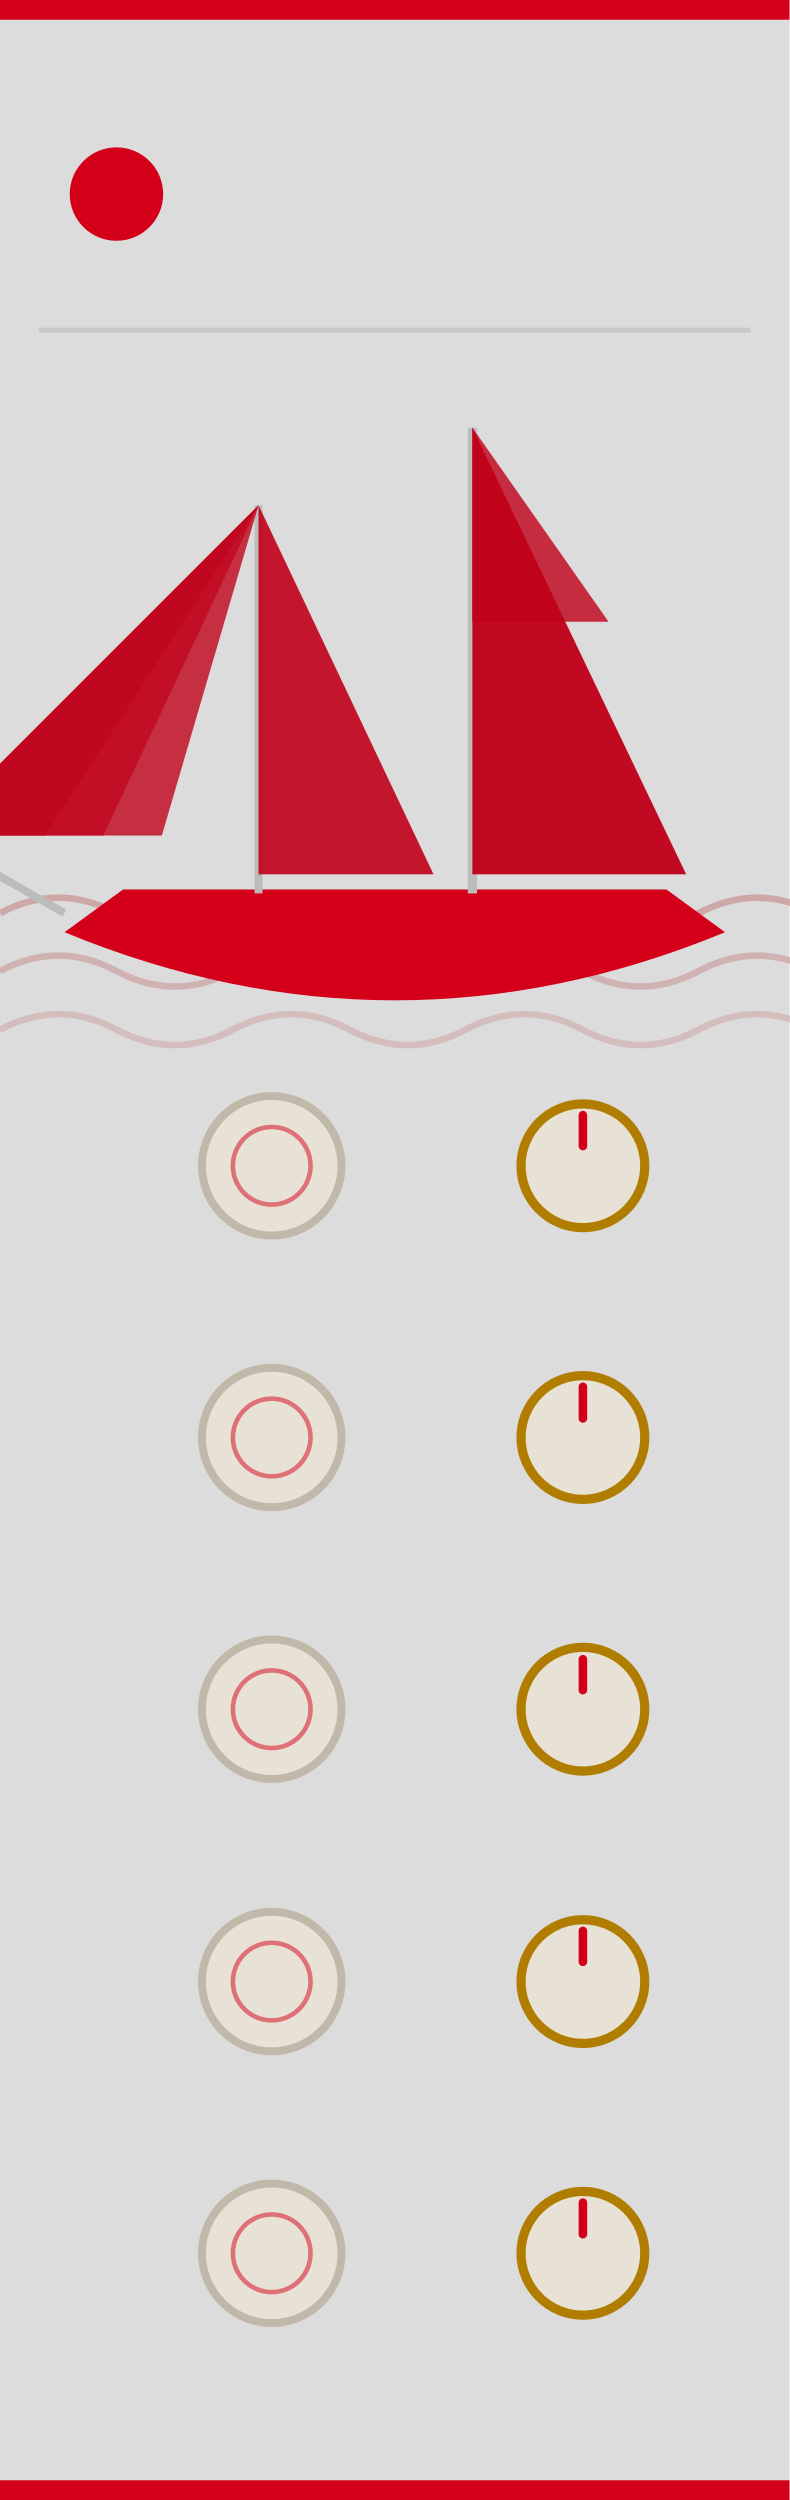
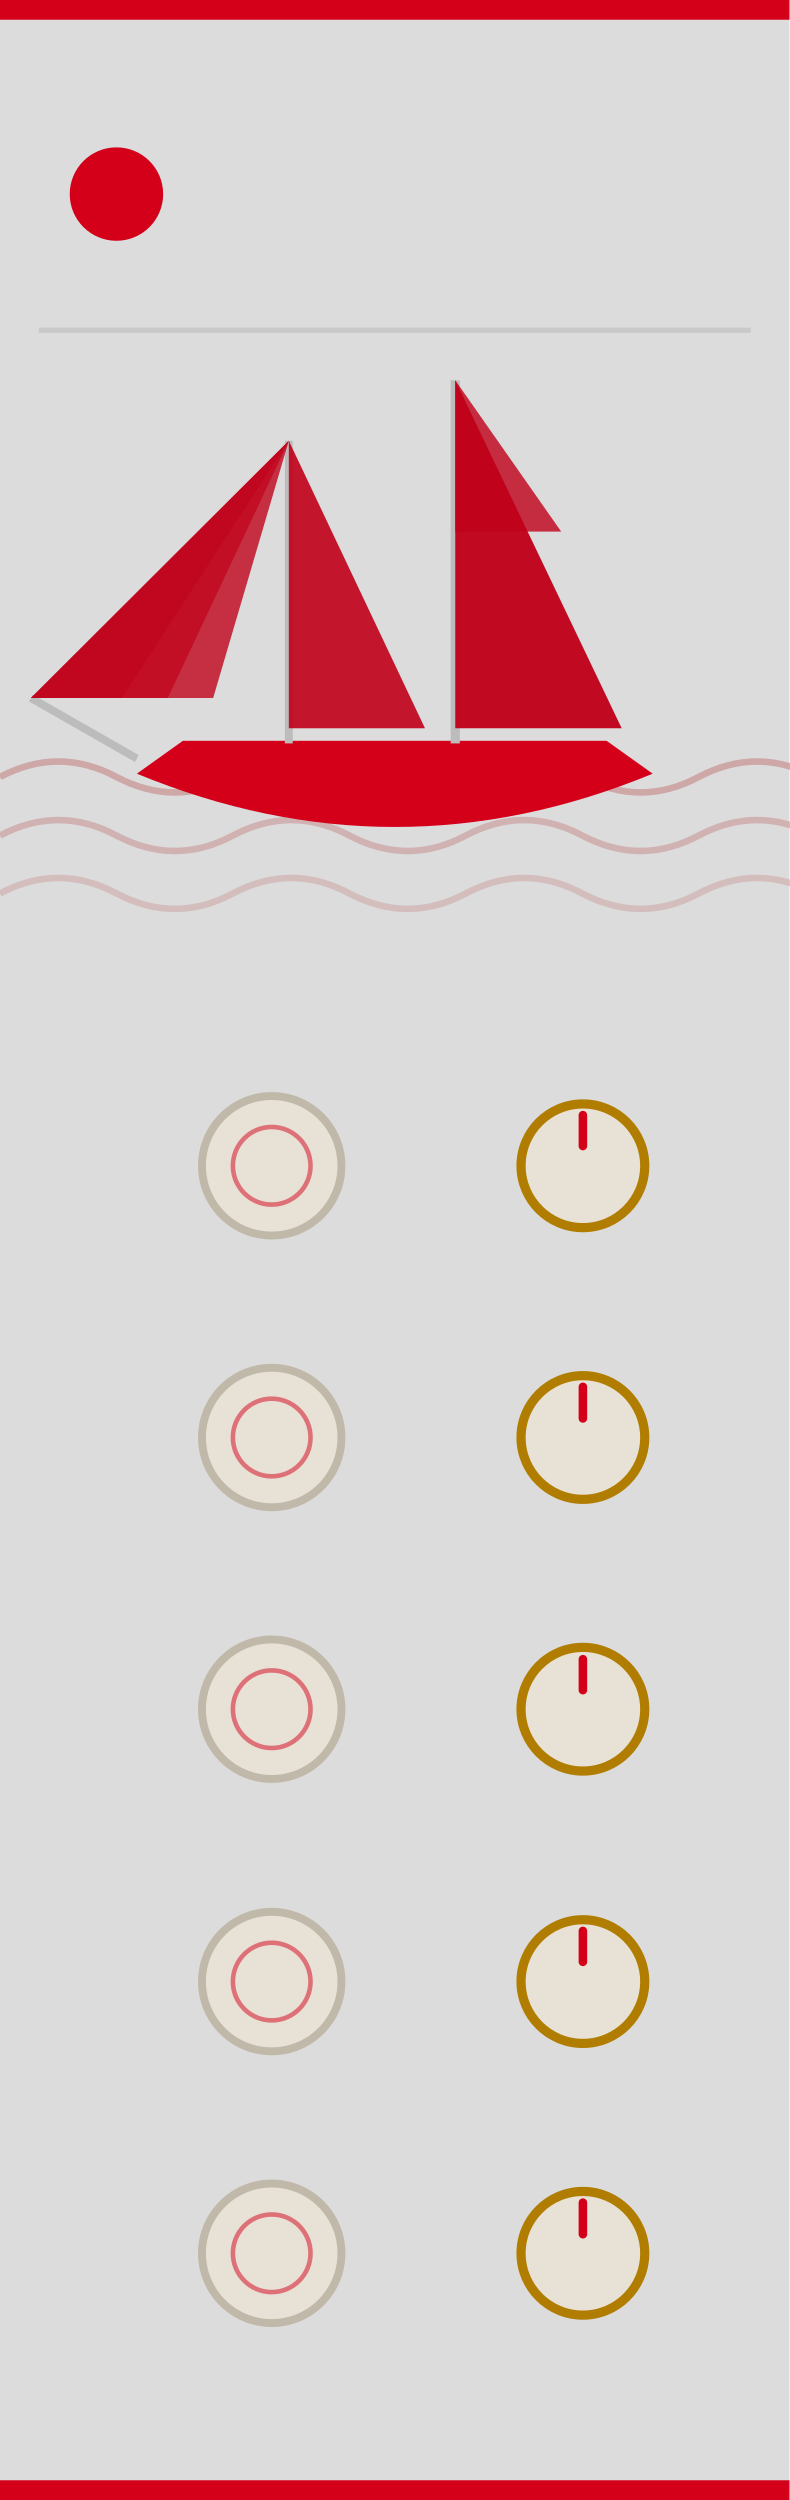
<svg xmlns="http://www.w3.org/2000/svg" width="120" height="380" viewBox="0 0 120 380">
  <rect width="120" height="380" fill="#dcdcdc" />
  <rect x="0" y="0" width="120" height="3" fill="#d4001a" />
  <rect x="0" y="377" width="120" height="3" fill="#d4001a" />
  <circle cx="17.7" cy="29.5" r="7.1" fill="#d4001a" />
  <line x1="5.9" y1="50.2" x2="114.1" y2="50.2" stroke="#bcbcbc" stroke-width="0.8" stroke-opacity="0.6" />
  <g>
-     <path d="M 0 138.8 q 8.9 -4.7 17.7 0 q 8.9 4.7 17.7 0 q 8.9 -4.7 17.7 0 q 8.9 4.7 17.7 0 q 8.9 -4.7 17.7 0 q 8.9 4.7 17.7 0 q 8.9 -4.7 17.7 0 q 8.9 4.7 17.7 0" fill="none" stroke="#c89090" stroke-width="1.0" stroke-opacity="0.7" />
-     <path d="M 0 147.6 q 8.9 -4.7 17.7 0 q 8.9 4.7 17.7 0 q 8.9 -4.7 17.7 0 q 8.9 4.7 17.7 0 q 8.9 -4.7 17.7 0 q 8.9 4.7 17.7 0 q 8.9 -4.7 17.7 0 q 8.9 4.7 17.7 0" fill="none" stroke="#c89090" stroke-width="1.0" stroke-opacity="0.55" />
-     <path d="M 0 156.5 q 8.9 -4.7 17.7 0 q 8.9 4.7 17.7 0 q 8.9 -4.7 17.7 0 q 8.9 4.7 17.7 0 q 8.9 -4.7 17.7 0 q 8.9 4.7 17.7 0 q 8.9 -4.7 17.7 0 q 8.9 4.7 17.7 0" fill="none" stroke="#c89090" stroke-width="1.0" stroke-opacity="0.4" />
+     <path d="M 0 118.1 q 8.9 -4.7 17.7 0 q 8.9 4.7 17.7 0 q 8.9 -4.7 17.7 0 q 8.9 4.7 17.7 0 q 8.9 -4.7 17.7 0 q 8.9 4.7 17.7 0 q 8.9 -4.7 17.7 0 q 8.9 4.7 17.7 0" fill="none" stroke="#c89090" stroke-width="1.0" stroke-opacity="0.7" />
+     <path d="M 0 127.0 q 8.9 -4.7 17.7 0 q 8.9 4.7 17.7 0 q 8.9 -4.7 17.7 0 q 8.9 4.7 17.7 0 q 8.9 -4.7 17.7 0 q 8.9 4.7 17.7 0 q 8.9 -4.7 17.7 0 q 8.9 4.7 17.7 0" fill="none" stroke="#c89090" stroke-width="1.0" stroke-opacity="0.55" />
+     <path d="M 0 135.8 q 8.9 -4.7 17.7 0 q 8.9 4.7 17.7 0 q 8.9 -4.7 17.7 0 q 8.9 4.7 17.7 0 q 8.9 -4.7 17.7 0 q 8.9 4.7 17.7 0 q 8.9 -4.7 17.7 0 q 8.9 4.7 17.7 0" fill="none" stroke="#c89090" stroke-width="1.0" stroke-opacity="0.4" />
  </g>
  <g>
-     <path d="M 9.8 141.7 Q 60.0 162.4 110.2 141.7 L 101.3 135.2 L 18.7 135.2 Z" fill="#d4001a" />
-     <line x1="71.8" y1="135.8" x2="71.8" y2="65.0" stroke="#bcbcbc" stroke-width="1.4" />
-     <line x1="39.3" y1="135.8" x2="39.3" y2="76.8" stroke="#bcbcbc" stroke-width="1.2" />
-     <line x1="9.8" y1="138.8" x2="-10.9" y2="127.0" stroke="#bcbcbc" stroke-width="1.2" />
-     <path d="M 71.8 65.0 L 71.8 132.9 L 104.3 132.9 Z" fill="#c0001a" fill-opacity="0.95" />
-     <path d="M 39.3 76.8 L 39.3 132.9 L 65.9 132.9 Z" fill="#c0001a" fill-opacity="0.9" />
-     <path d="M 71.8 65.0 L 71.8 94.5 L 92.5 94.5 Z" fill="#c0001a" fill-opacity="0.8" />
-     <path d="M 39.3 76.8 L -10.9 127.0 L 6.9 127.0 Z" fill="#c0001a" fill-opacity="0.55" />
-     <path d="M 39.3 76.8 L -10.9 127.0 L 15.7 127.0 Z" fill="#c0001a" fill-opacity="0.67" />
-     <path d="M 39.3 76.8 L -10.9 127.0 L 24.6 127.0 Z" fill="#c0001a" fill-opacity="0.79" />
+     <path d="M 20.8 117.6 Q 60.0 133.8 99.2 117.6 L 92.2 112.6 L 27.8 112.6 Z" fill="#d4001a" />
+     <line x1="69.2" y1="113.0" x2="69.2" y2="57.8" stroke="#bcbcbc" stroke-width="1.4" />
+     <line x1="43.9" y1="113.0" x2="43.9" y2="67.0" stroke="#bcbcbc" stroke-width="1.2" />
+     <line x1="20.8" y1="115.3" x2="4.7" y2="106.1" stroke="#bcbcbc" stroke-width="1.2" />
+     <path d="M 69.2 57.8 L 69.2 110.7 L 94.5 110.7 Z" fill="#c0001a" fill-opacity="0.95" />
+     <path d="M 43.9 67.0 L 43.9 110.7 L 64.6 110.7 Z" fill="#c0001a" fill-opacity="0.9" />
+     <path d="M 69.2 57.8 L 69.2 80.8 L 85.3 80.8 Z" fill="#c0001a" fill-opacity="0.8" />
+     <path d="M 43.9 67.0 L 4.7 106.1 L 18.5 106.1 Z" fill="#c0001a" fill-opacity="0.55" />
+     <path d="M 43.9 67.0 L 4.7 106.1 L 25.5 106.1 Z" fill="#c0001a" fill-opacity="0.67" />
+     <path d="M 43.9 67.0 L 4.7 106.1 L 32.4 106.1 Z" fill="#c0001a" fill-opacity="0.79" />
  </g>
  <g id="components">
    <circle id="input_JUNCTION_NOTEVAL_CV" cx="41.3" cy="177.2" r="10.6" fill="#e8e2d6" stroke="#c0b8a8" stroke-width="1.2" />
    <circle cx="41.3" cy="177.2" r="5.9" fill="none" stroke="#d4001a" stroke-width="0.7" opacity="0.5" />
    <circle id="param_JUNCTION_NOTEVAL_ATT" cx="88.6" cy="177.2" r="9.4" fill="#e8e2d6" stroke="#b07d00" stroke-width="1.4" />
    <line x1="88.6" y1="174.2" x2="88.6" y2="169.5" stroke="#d4001a" stroke-width="1.3" stroke-linecap="round" />
    <circle id="input_JUNCTION_VARIATION_CV" cx="41.3" cy="218.5" r="10.6" fill="#e8e2d6" stroke="#c0b8a8" stroke-width="1.2" />
    <circle cx="41.3" cy="218.5" r="5.9" fill="none" stroke="#d4001a" stroke-width="0.7" opacity="0.5" />
    <circle id="param_JUNCTION_VARIATION_ATT" cx="88.6" cy="218.5" r="9.4" fill="#e8e2d6" stroke="#b07d00" stroke-width="1.4" />
    <line x1="88.6" y1="215.6" x2="88.6" y2="210.8" stroke="#d4001a" stroke-width="1.3" stroke-linecap="round" />
    <circle id="input_JUNCTION_LEGATO_CV" cx="41.3" cy="259.8" r="10.6" fill="#e8e2d6" stroke="#c0b8a8" stroke-width="1.2" />
    <circle cx="41.3" cy="259.8" r="5.9" fill="none" stroke="#d4001a" stroke-width="0.7" opacity="0.5" />
    <circle id="param_JUNCTION_LEGATO_ATT" cx="88.6" cy="259.8" r="9.4" fill="#e8e2d6" stroke="#b07d00" stroke-width="1.4" />
    <line x1="88.6" y1="256.9" x2="88.6" y2="252.2" stroke="#d4001a" stroke-width="1.3" stroke-linecap="round" />
    <circle id="input_JUNCTION_REST_CV" cx="41.3" cy="301.2" r="10.6" fill="#e8e2d6" stroke="#c0b8a8" stroke-width="1.2" />
    <circle cx="41.3" cy="301.2" r="5.9" fill="none" stroke="#d4001a" stroke-width="0.7" opacity="0.5" />
    <circle id="param_JUNCTION_REST_ATT" cx="88.6" cy="301.2" r="9.4" fill="#e8e2d6" stroke="#b07d00" stroke-width="1.4" />
    <line x1="88.6" y1="298.2" x2="88.6" y2="293.5" stroke="#d4001a" stroke-width="1.3" stroke-linecap="round" />
    <circle id="input_JUNCTION_ACCENT_CV" cx="41.3" cy="342.5" r="10.6" fill="#e8e2d6" stroke="#c0b8a8" stroke-width="1.2" />
    <circle cx="41.3" cy="342.5" r="5.9" fill="none" stroke="#d4001a" stroke-width="0.7" opacity="0.5" />
    <circle id="param_JUNCTION_ACCENT_ATT" cx="88.6" cy="342.5" r="9.4" fill="#e8e2d6" stroke="#b07d00" stroke-width="1.4" />
    <line x1="88.6" y1="339.6" x2="88.6" y2="334.8" stroke="#d4001a" stroke-width="1.3" stroke-linecap="round" />
    <circle id="light_connect" cx="59.1" cy="366.1" r="0.5" fill="#000000" fill-opacity="0" />
  </g>
</svg>
